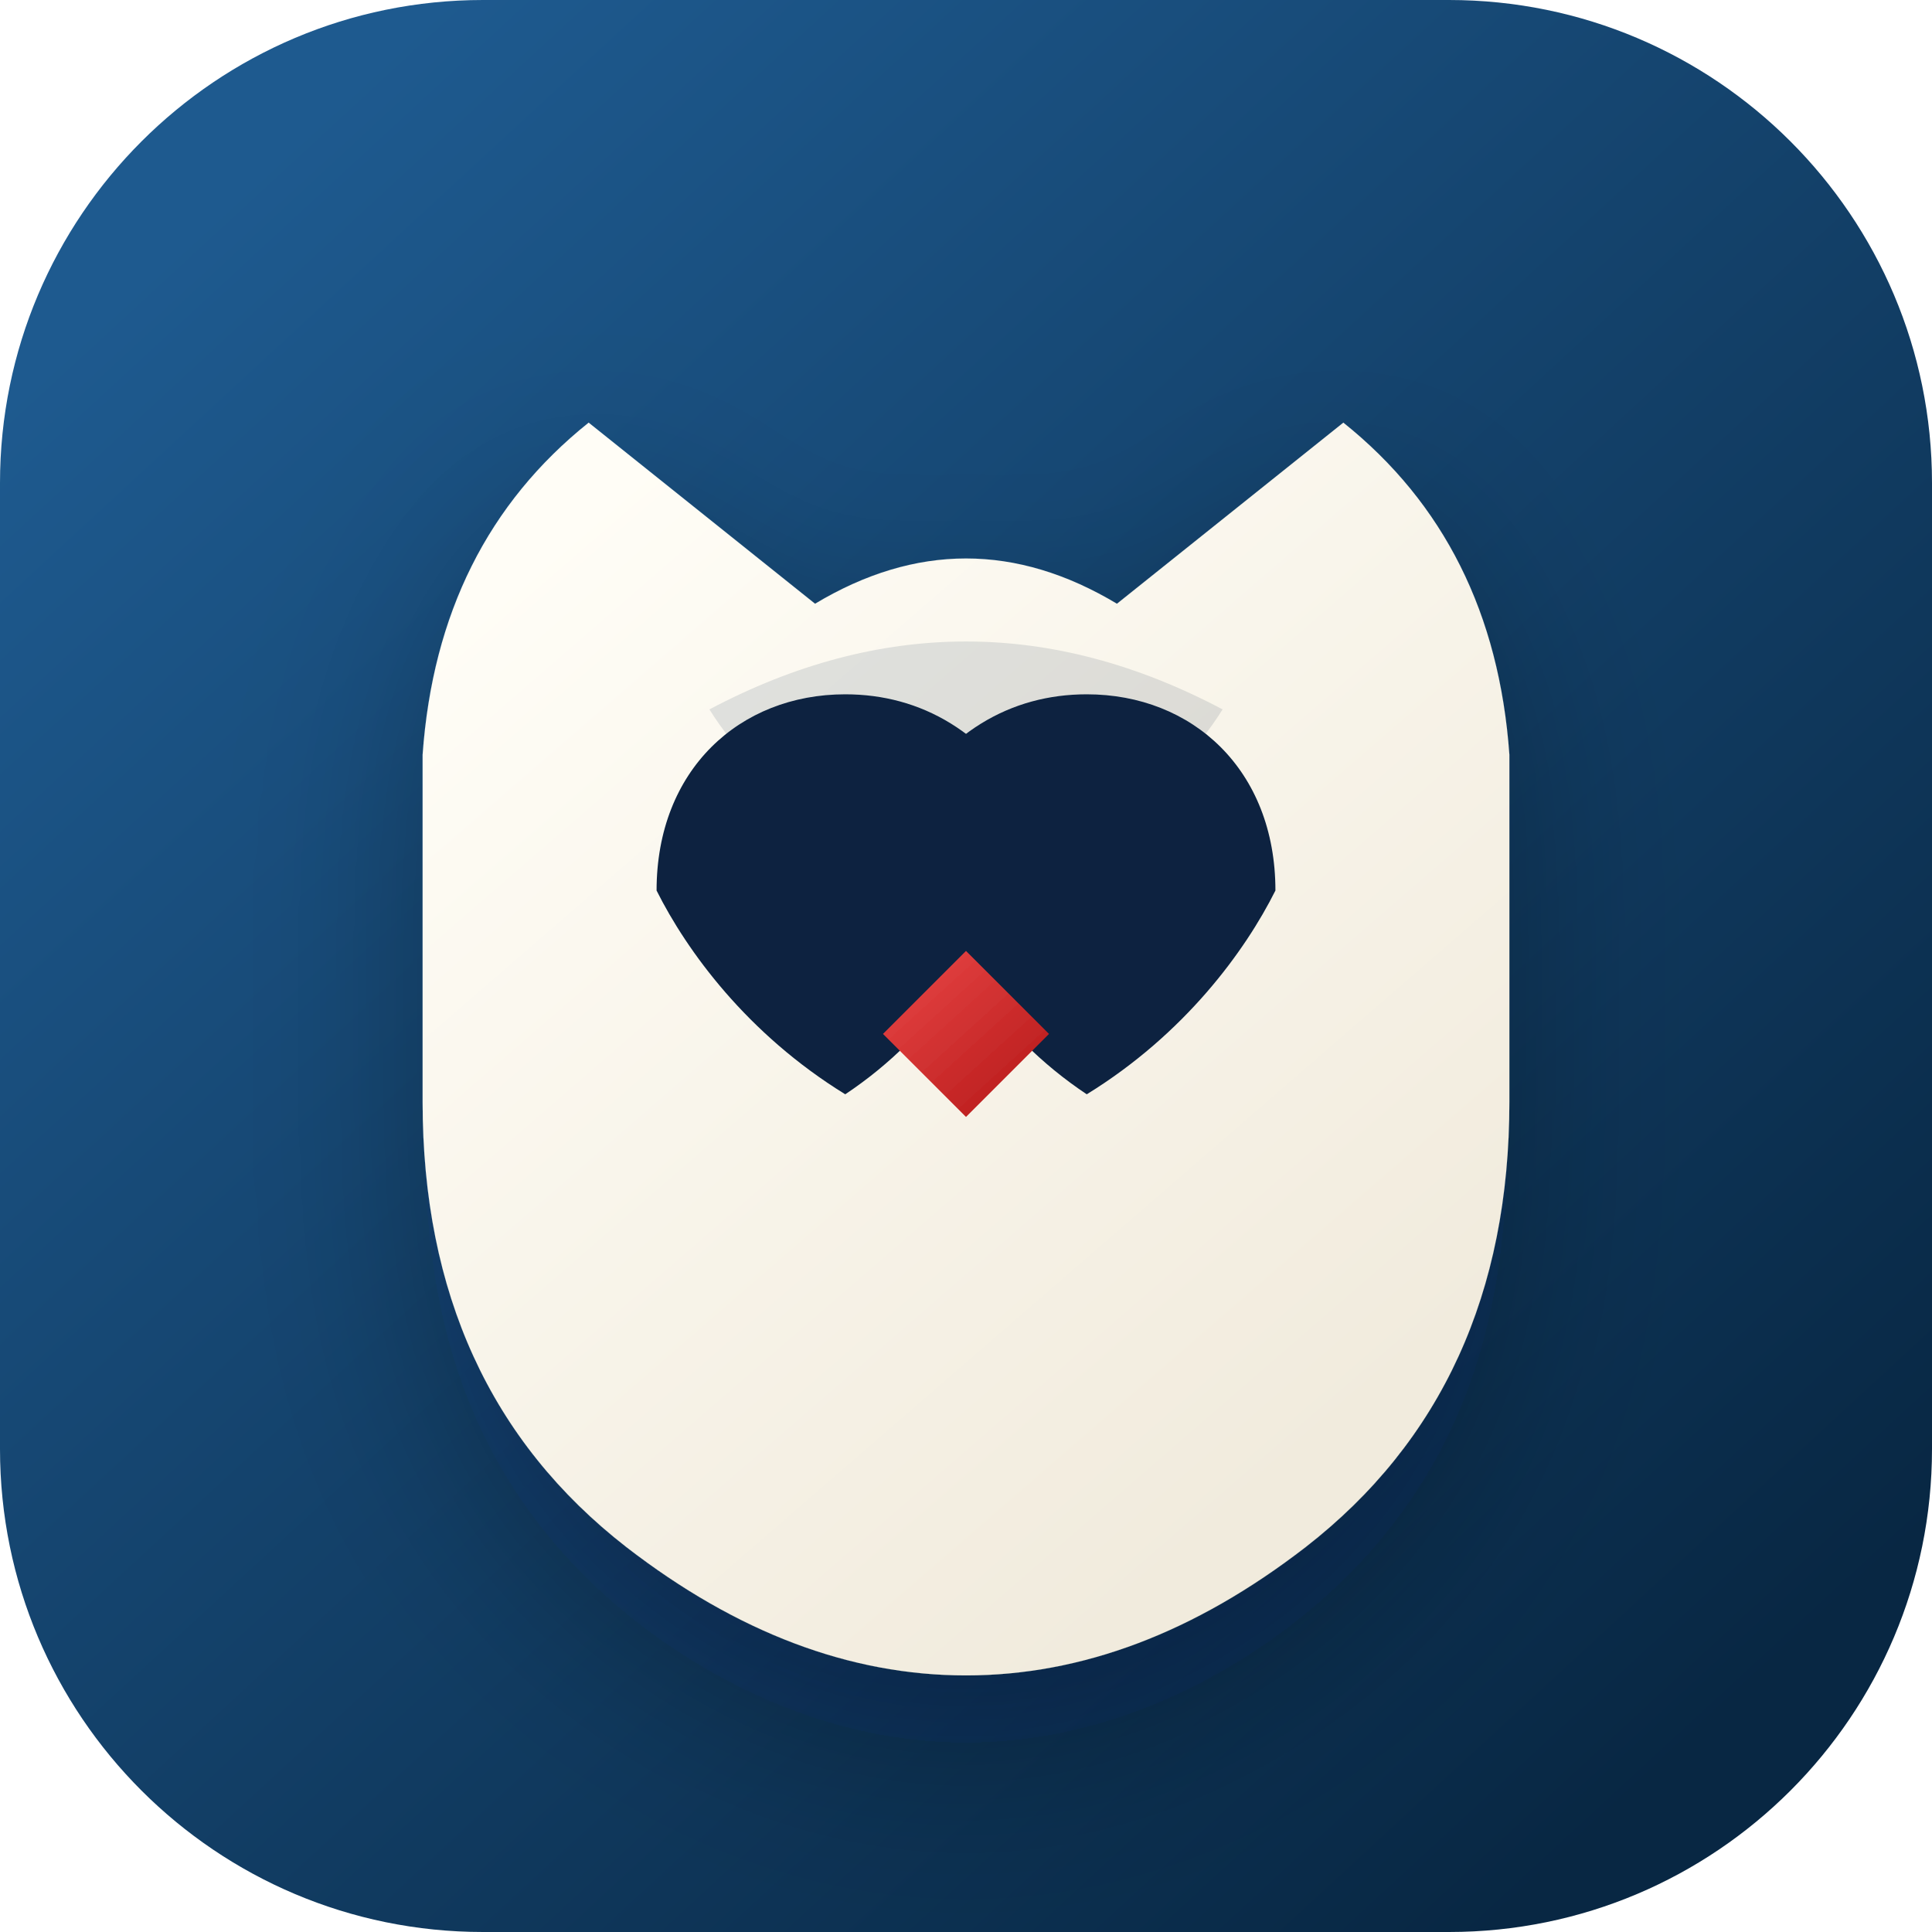
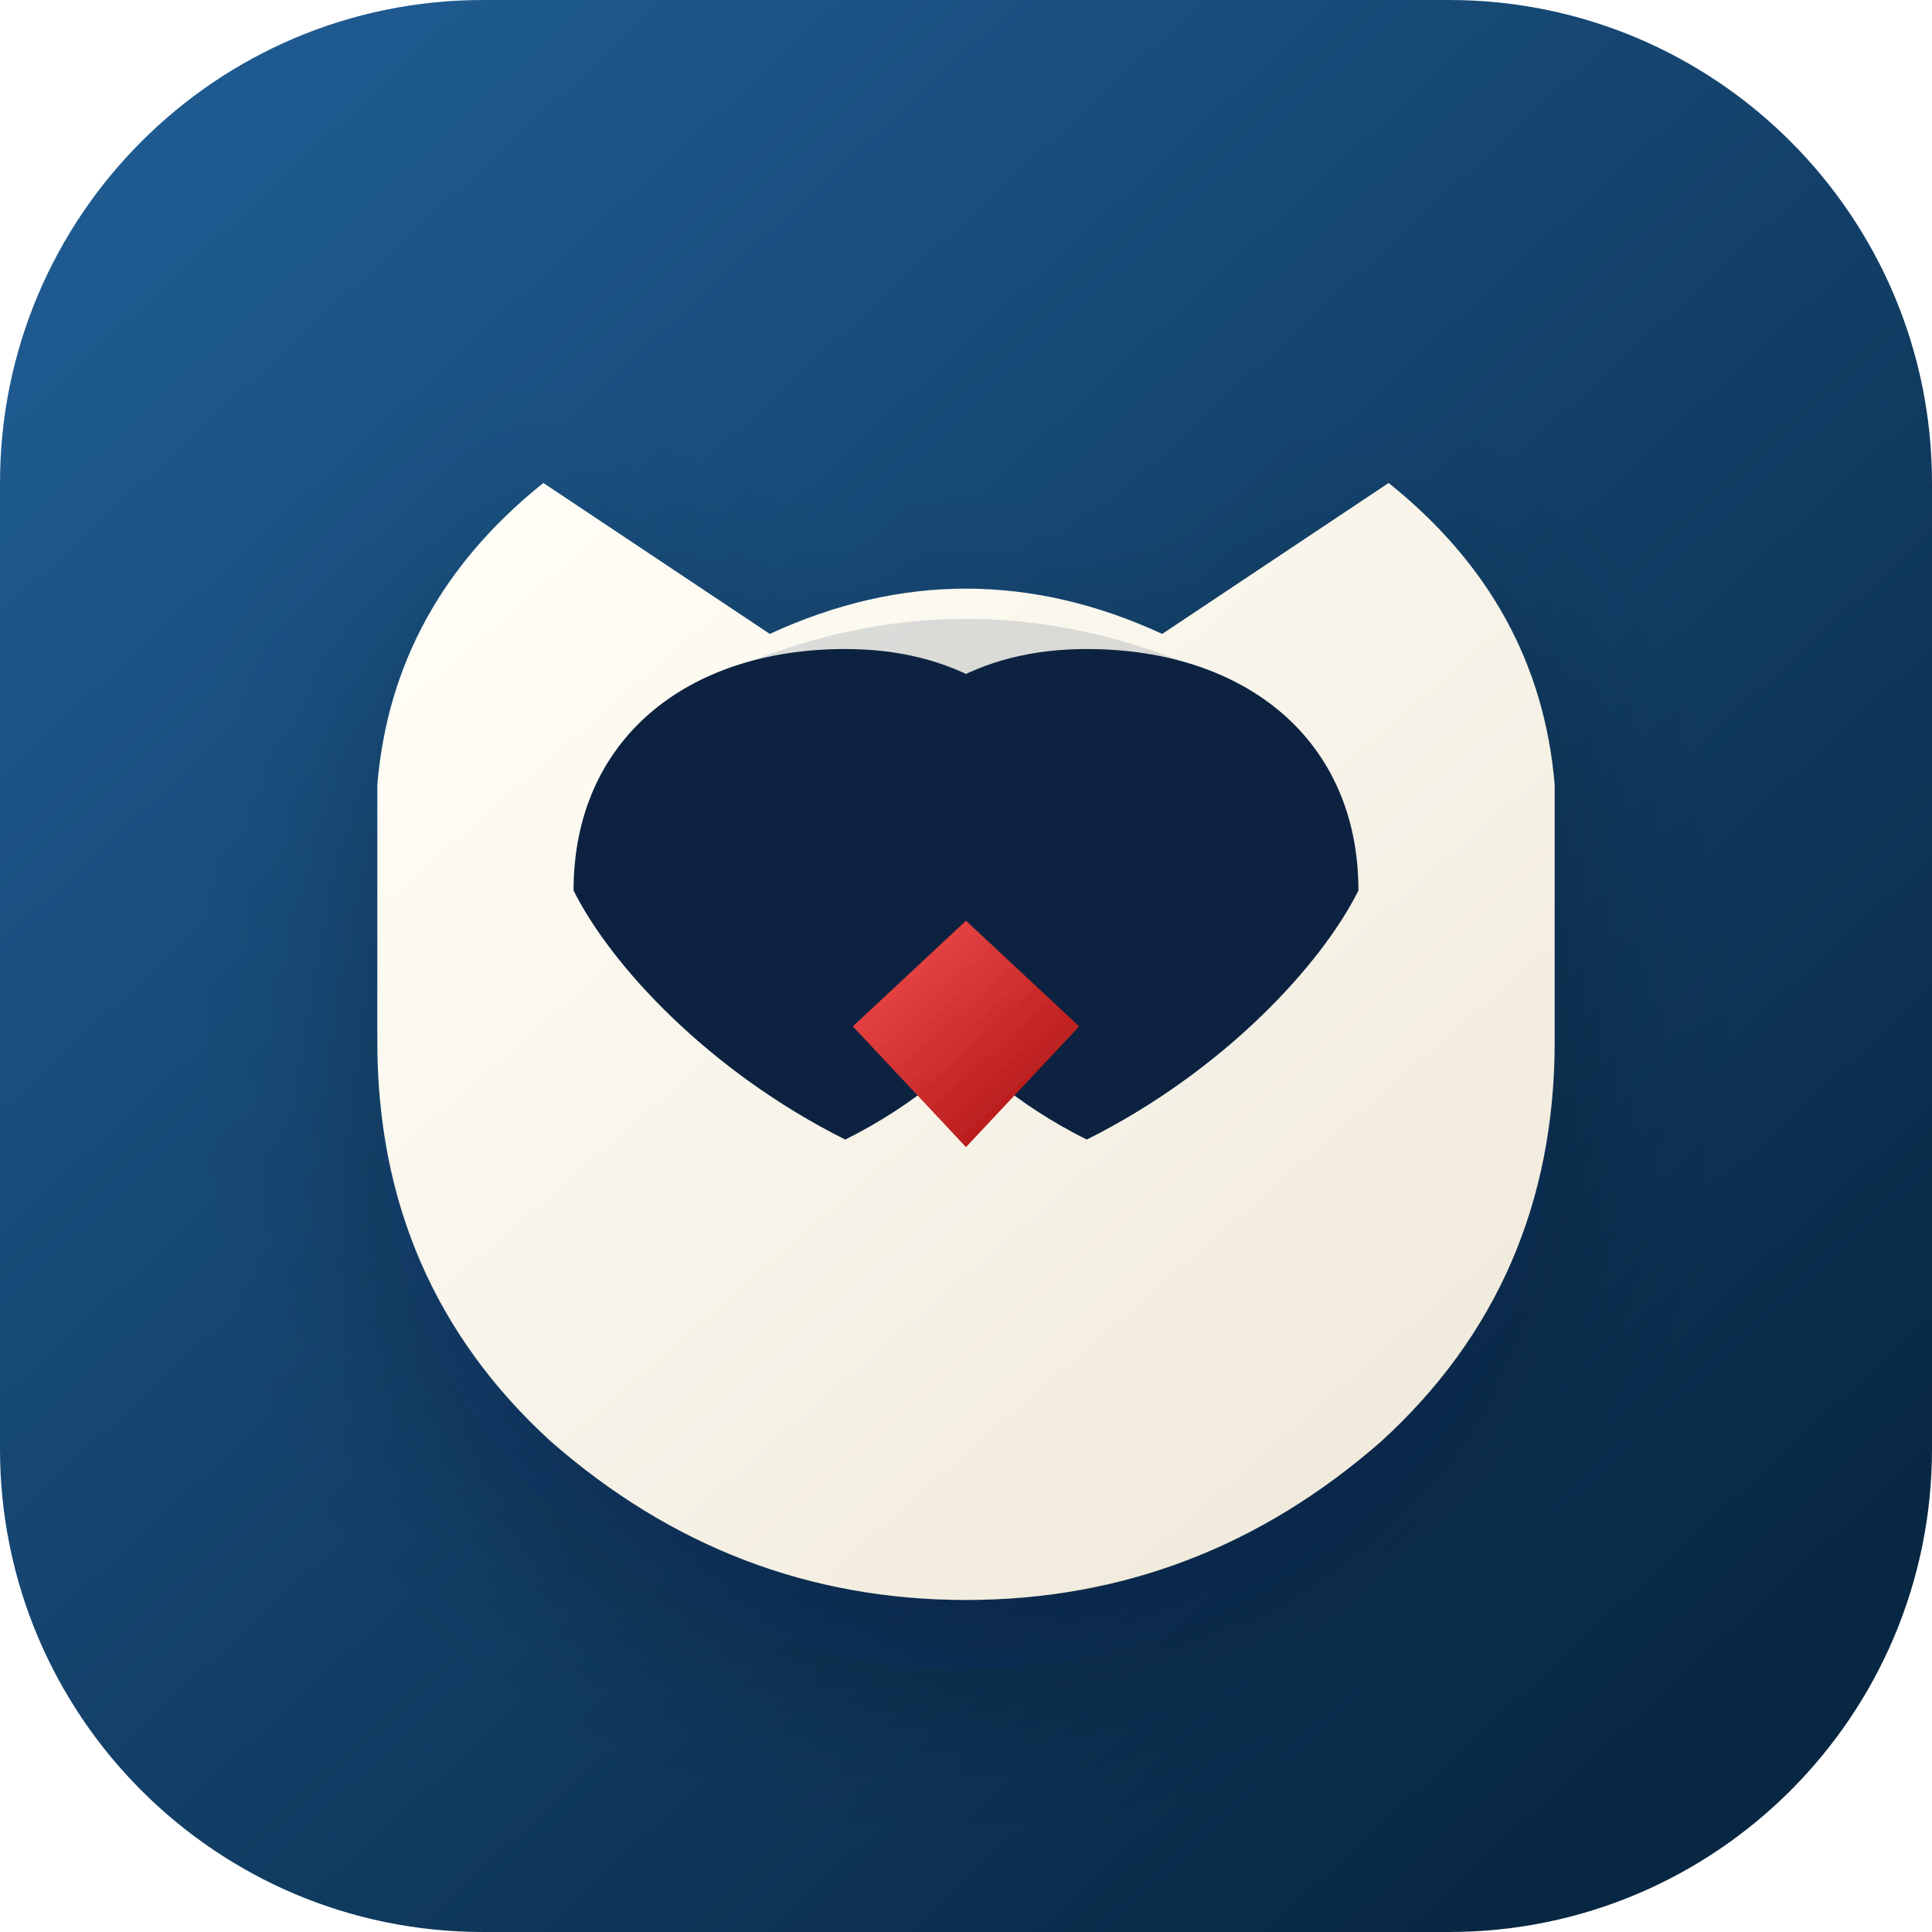
<svg xmlns="http://www.w3.org/2000/svg" viewBox="0 0 256 256" role="img" aria-labelledby="title desc">
  <defs>
    <linearGradient id="bg" x1="32" y1="24" x2="224" y2="232" gradientUnits="userSpaceOnUse">
      <stop offset="0" stop-color="#1E5A8F" />
      <stop offset="1" stop-color="#082743" />
    </linearGradient>
    <linearGradient id="face" x1="76" y1="68" x2="180" y2="188" gradientUnits="userSpaceOnUse">
      <stop offset="0" stop-color="#FFFDF6" />
      <stop offset="1" stop-color="#F1EBDD" />
    </linearGradient>
    <linearGradient id="beak" x1="118" y1="122" x2="138" y2="144" gradientUnits="userSpaceOnUse">
      <stop offset="0" stop-color="#F04C4C" />
      <stop offset="1" stop-color="#B91C1C" />
    </linearGradient>
    <filter id="shadow" x="-20%" y="-20%" width="140%" height="140%">
      <feDropShadow dx="0" dy="10" stdDeviation="12" flood-color="#02111f" flood-opacity="0.28" />
    </filter>
  </defs>
  <rect width="256" height="256" rx="64" fill="url(#bg)" />
  <g filter="url(#shadow)">
-     <path fill="url(#face)" d="M78 56          L108 80          Q128 68 148 80          L178 56          Q198 72 200 100          L200 146          Q200 184 173 205          Q151 222 128 222          Q105 222 83 205          Q56 184 56 146          L56 100          Q58 72 78 56Z" />
-     <path fill="#0A2340" d="M94 94          Q128 76 162 94          Q152 110 128 116          Q104 110 94 94Z" opacity="0.12" />
-     <path fill="#0A2340" d="M87 118          C87 102 98 92 112 92          C122 92 131 97 137 108          C132 125 124 137 112 145          C99 137 91 126 87 118Z" />
-     <path fill="#0A2340" d="M169 118          C169 102 158 92 144 92          C134 92 125 97 119 108          C124 125 132 137 144 145          C157 137 165 126 169 118Z" />
-     <path fill="url(#beak)" d="M128 126          L139 137          L128 148          L117 137Z" />
+     <path fill="url(#face)" d="M72 64          L102 84          Q128 72 154 84          L184 64          Q204 80 206 104          L206 138          Q206 170 183 191          Q159 212 128 212          Q97 212 73 191          Q50 170 50 138          L50 104          Q52 80 72 64Z" />
+     <path fill="#0A2340" d="M90 92          Q128 72 166 92          Q157 111 128 119          Q99 111 90 92Z" opacity="0.14" />
+     <path fill="#0A2340" d="M76 118          C76 98 91 86 112 86          C126 86 137 92 145 106          C141 127 130 142 112 151          C94 142 81 128 76 118Z" />
+     <path fill="#0A2340" d="M180 118          C180 98 165 86 144 86          C130 86 119 92 111 106          C115 127 126 142 144 151          C162 142 175 128 180 118Z" />
+     <path fill="url(#beak)" d="M128 122          L143 136          L128 152          L113 136Z" />
  </g>
</svg>
